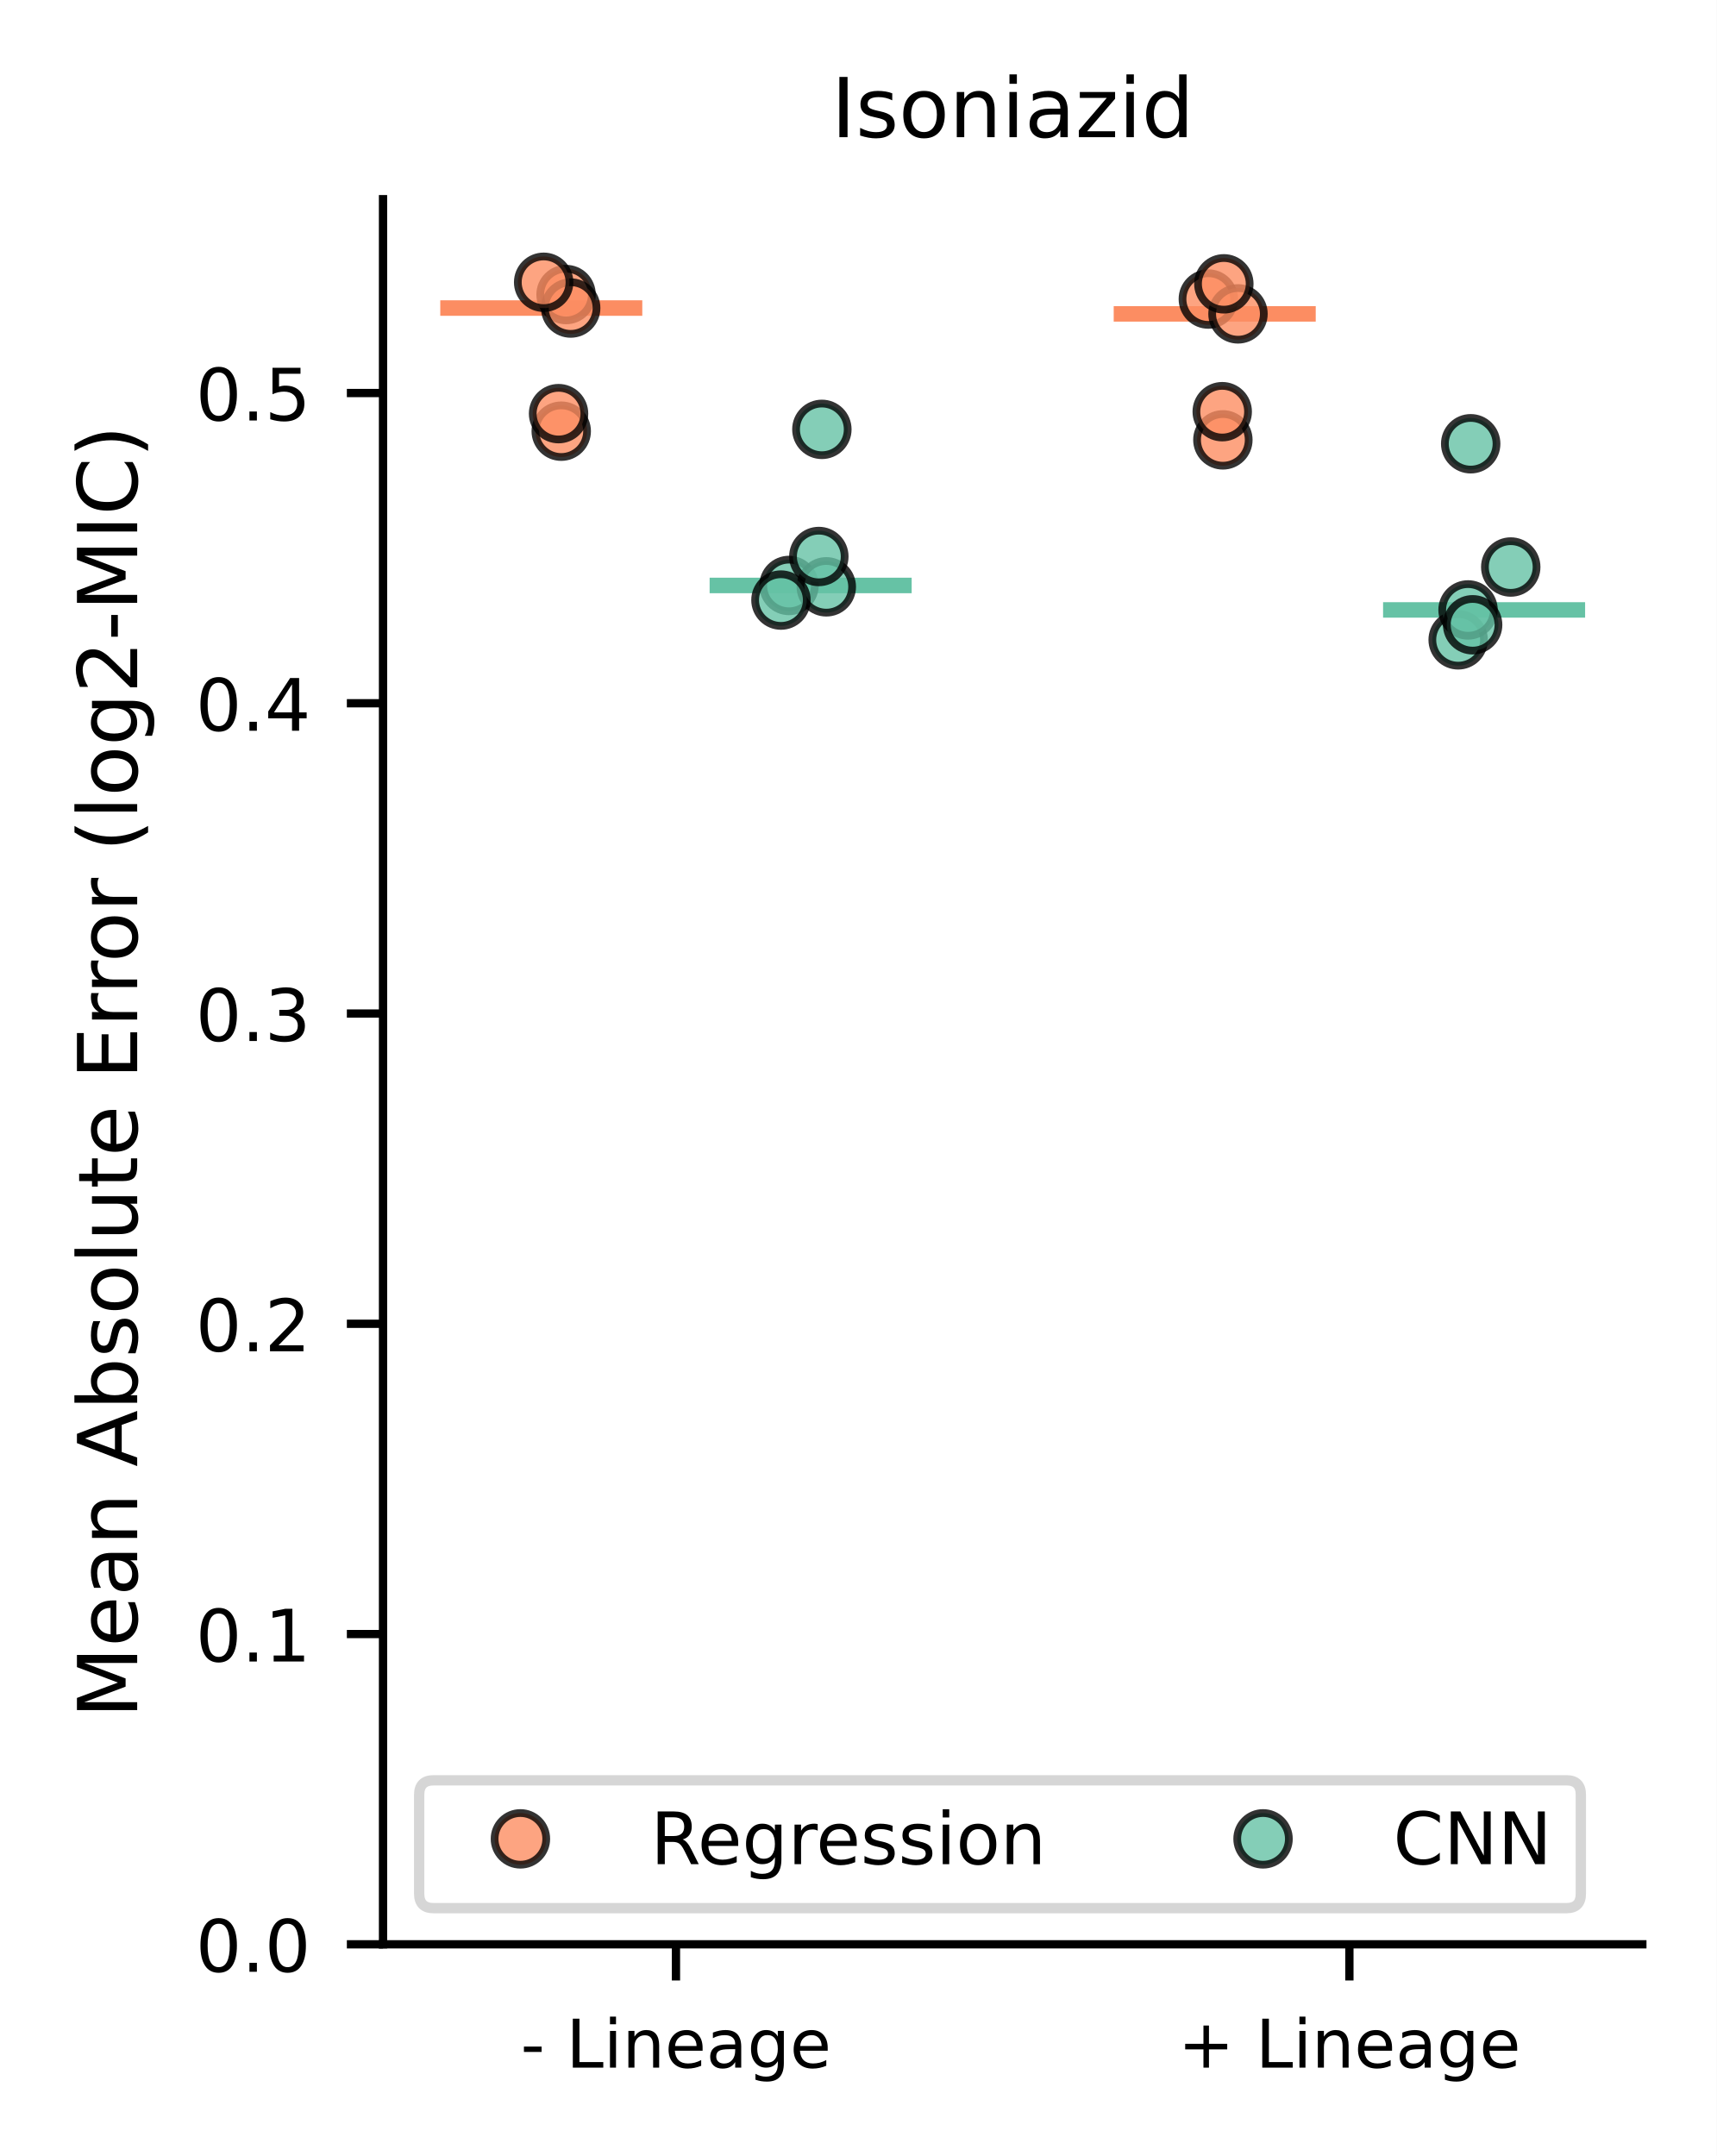
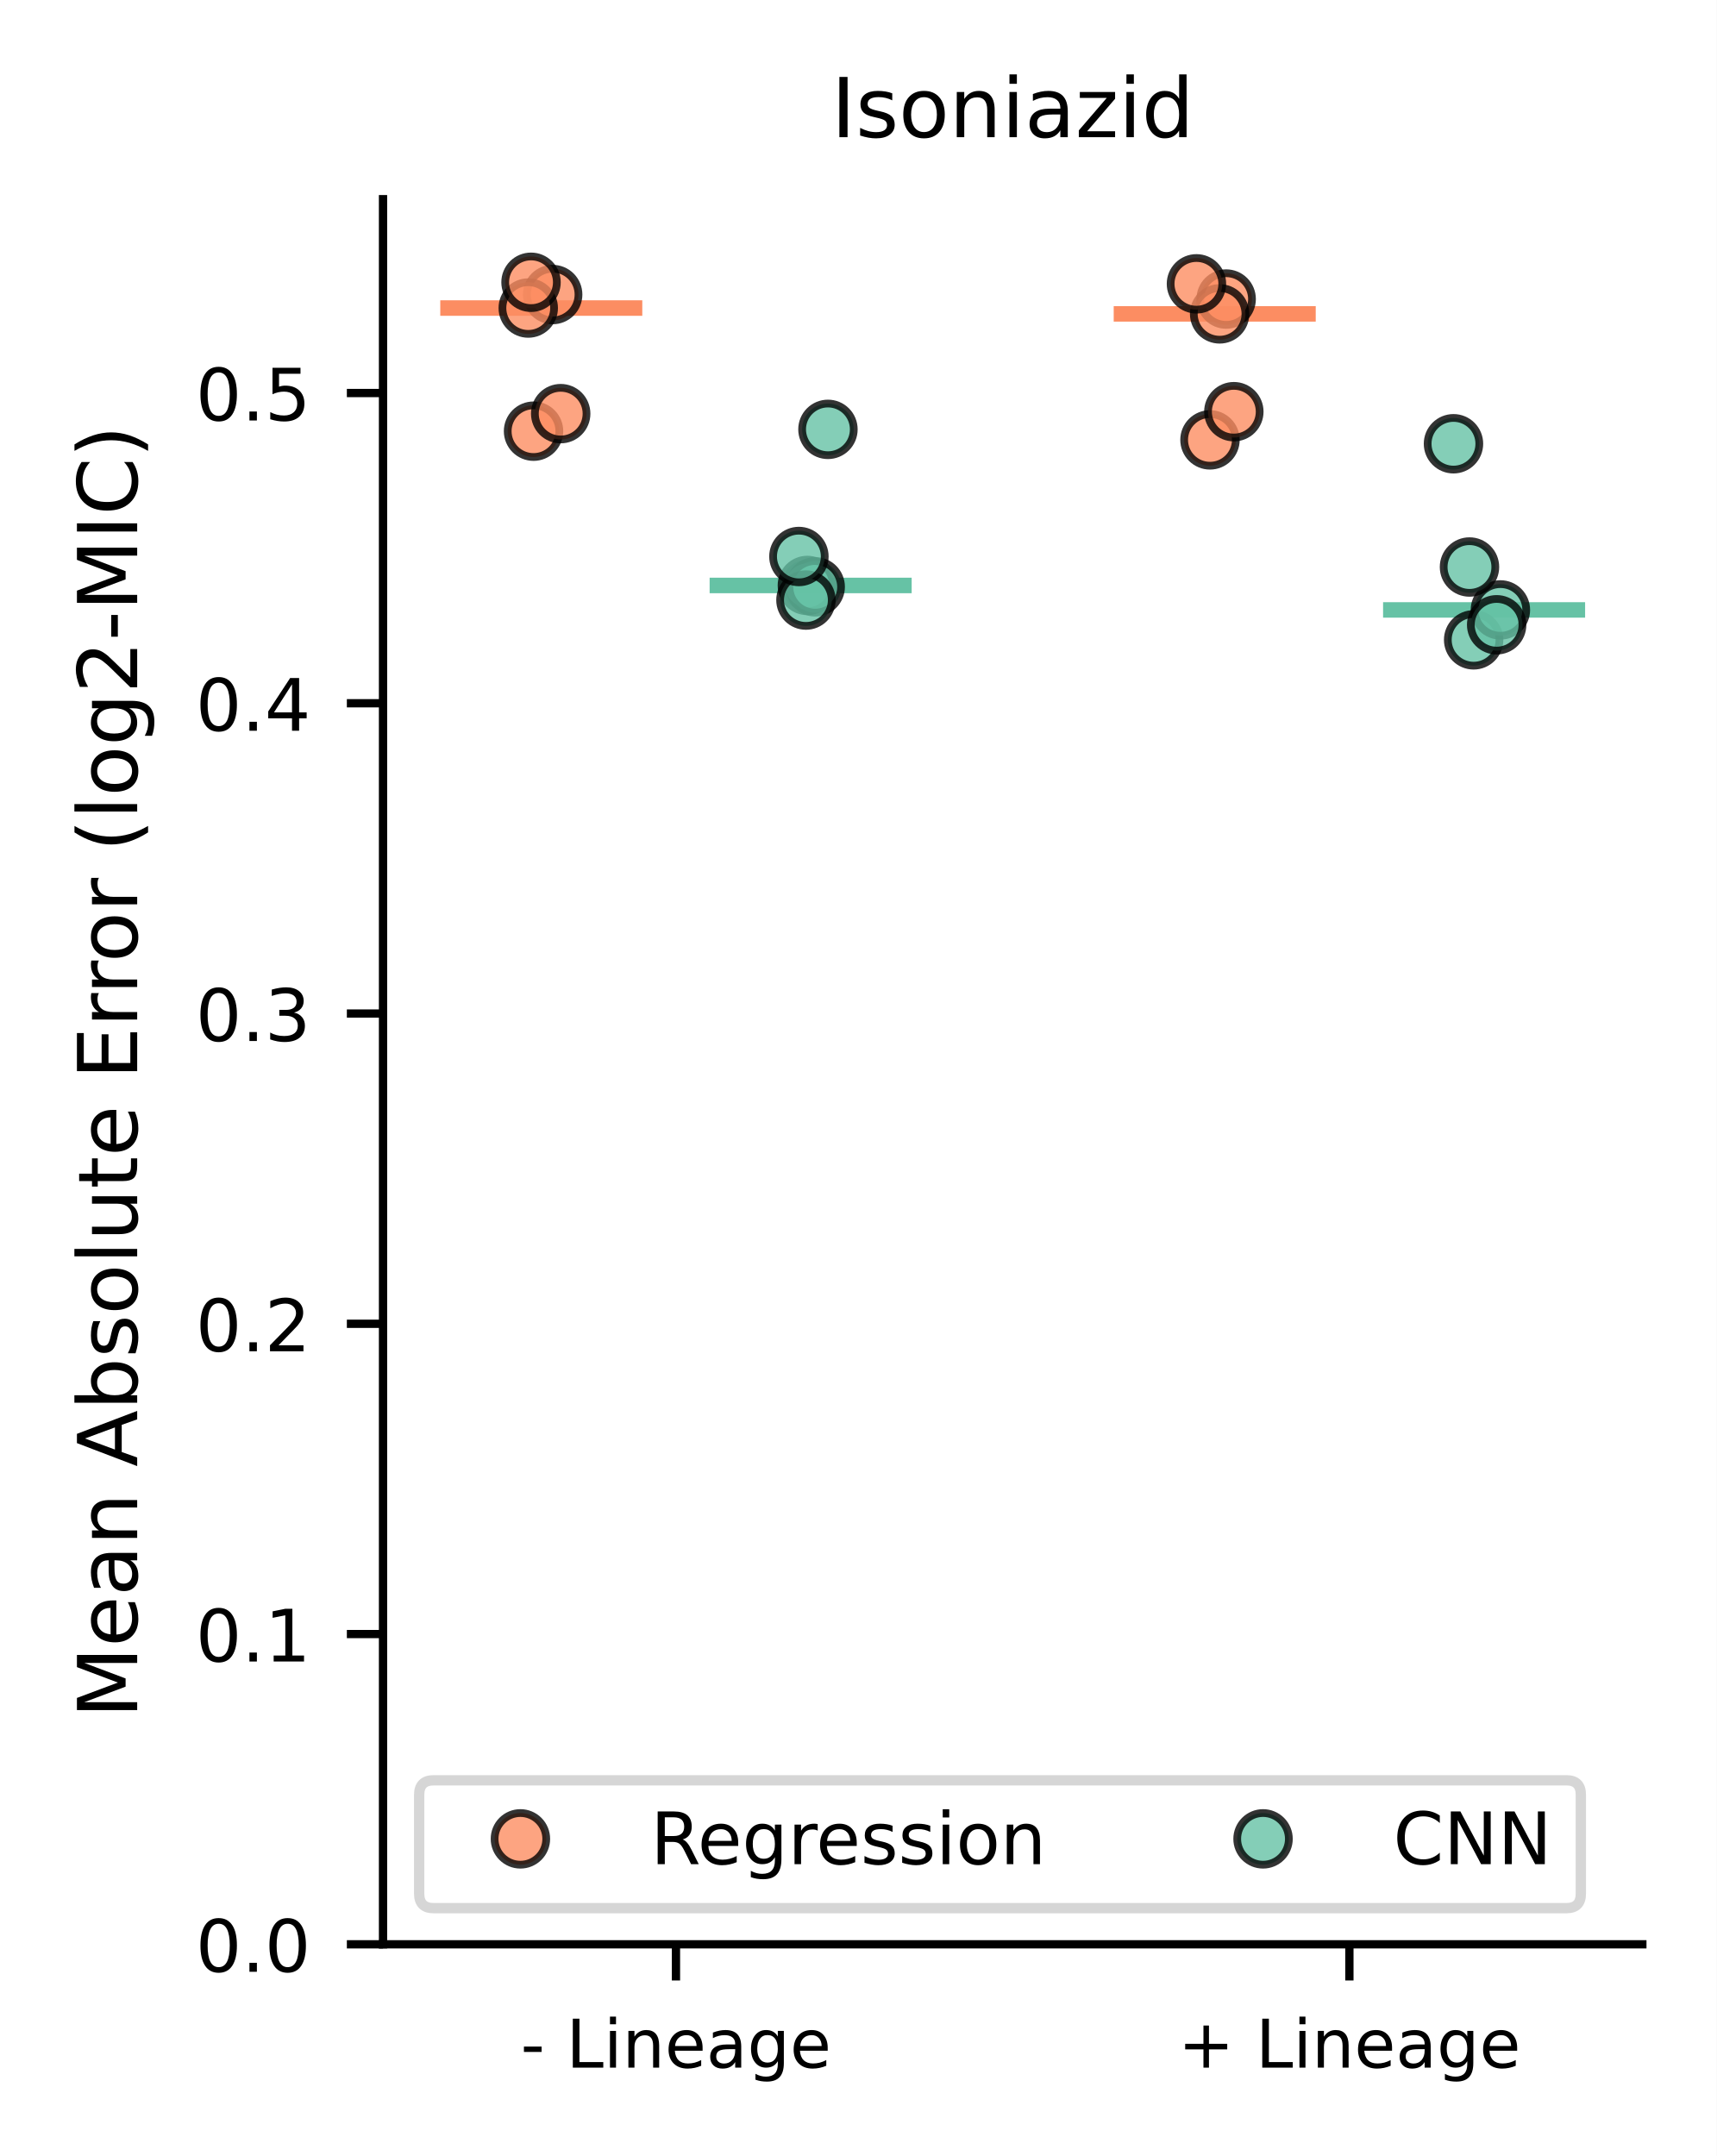
<svg xmlns="http://www.w3.org/2000/svg" xmlns:xlink="http://www.w3.org/1999/xlink" width="166.175pt" height="208.69pt" viewBox="0 0 166.175 208.69" version="1.1">
  <defs>
    <style type="text/css">*{stroke-linejoin: round; stroke-linecap: butt}</style>
  </defs>
  <g id="figure_1">
    <g id="patch_1">
      <path d="M 0 208.69  L 166.175 208.69  L 166.175 0  L 0 0  z " style="fill: #ffffff" />
    </g>
    <g id="axes_1">
      <g id="patch_2">
        <path d="M 37.075 188.199  L 158.975 188.199  L 158.975 19.279  L 37.075 19.279  z " style="fill: #ffffff" />
      </g>
      <g id="LineCollection_1">
-         <path d="M 42.616 29.817  L 62.172 29.817  " clip-path="url(#p976825f73c)" style="fill: none; stroke: #fc8d62; stroke-width: 1.5" />
+         <path d="M 42.616 29.817  L 62.172 29.817  " clip-path="url(#p199b6639a3)" style="fill: none; stroke: #fc8d62; stroke-width: 1.5" />
      </g>
      <g id="LineCollection_2">
-         <path d="M 68.69 56.669  L 88.247 56.669  " clip-path="url(#p976825f73c)" style="fill: none; stroke: #66c2a5; stroke-width: 1.5" />
+         <path d="M 68.69 56.669  L 88.247 56.669  " clip-path="url(#p199b6639a3)" style="fill: none; stroke: #66c2a5; stroke-width: 1.5" />
      </g>
      <g id="LineCollection_3">
-         <path d="M 107.803 30.382  L 127.359 30.382  " clip-path="url(#p976825f73c)" style="fill: none; stroke: #fc8d62; stroke-width: 1.5" />
+         <path d="M 107.803 30.382  L 127.359 30.382  " clip-path="url(#p199b6639a3)" style="fill: none; stroke: #fc8d62; stroke-width: 1.5" />
      </g>
      <g id="LineCollection_4">
-         <path d="M 133.878 59.038  L 153.434 59.038  " clip-path="url(#p976825f73c)" style="fill: none; stroke: #66c2a5; stroke-width: 1.5" />
+         <path d="M 133.878 59.038  L 153.434 59.038  " clip-path="url(#p199b6639a3)" style="fill: none; stroke: #66c2a5; stroke-width: 1.5" />
      </g>
      <g id="PathCollection_1">
        <defs>
-           <path id="C0_0_820bddd075" d="M 0 2.5  C 0.663 2.5 1.299 2.237 1.768 1.768  C 2.237 1.299 2.5 0.663 2.5 -0  C 2.5 -0.663 2.237 -1.299 1.768 -1.768  C 1.299 -2.237 0.663 -2.5 0 -2.5  C -0.663 -2.5 -1.299 -2.237 -1.768 -1.768  C -2.237 -1.299 -2.5 -0.663 -2.5 0  C -2.5 0.663 -2.237 1.299 -1.768 1.768  C -1.299 2.237 -0.663 2.5 0 2.5  z " />
+           <path id="C0_0_d2b2d14756" d="M 0 2.5  C 0.663 2.5 1.299 2.237 1.768 1.768  C 2.237 1.299 2.5 0.663 2.5 -0  C 2.5 -0.663 2.237 -1.299 1.768 -1.768  C 1.299 -2.237 0.663 -2.5 0 -2.5  C -0.663 -2.5 -1.299 -2.237 -1.768 -1.768  C -2.237 -1.299 -2.5 -0.663 -2.5 0  C -2.5 0.663 -2.237 1.299 -1.768 1.768  C -1.299 2.237 -0.663 2.5 0 2.5  z " />
        </defs>
-         <g clip-path="url(#p976825f73c)">
-           <use xlink:href="#C0_0_820bddd075" x="54.326" y="41.736" style="fill: #fc8d62; fill-opacity: 0.8; stroke: #000000; stroke-opacity: 0.8; stroke-width: 0.75" />
-         </g>
-         <g clip-path="url(#p976825f73c)">
-           <use xlink:href="#C0_0_820bddd075" x="54.067" y="40.039" style="fill: #fc8d62; fill-opacity: 0.8; stroke: #000000; stroke-opacity: 0.8; stroke-width: 0.75" />
-         </g>
-         <g clip-path="url(#p976825f73c)">
-           <use xlink:href="#C0_0_820bddd075" x="54.794" y="28.511" style="fill: #fc8d62; fill-opacity: 0.8; stroke: #000000; stroke-opacity: 0.8; stroke-width: 0.75" />
-         </g>
-         <g clip-path="url(#p976825f73c)">
-           <use xlink:href="#C0_0_820bddd075" x="55.241" y="29.817" style="fill: #fc8d62; fill-opacity: 0.8; stroke: #000000; stroke-opacity: 0.8; stroke-width: 0.75" />
-         </g>
-         <g clip-path="url(#p976825f73c)">
-           <use xlink:href="#C0_0_820bddd075" x="52.624" y="27.323" style="fill: #fc8d62; fill-opacity: 0.8; stroke: #000000; stroke-opacity: 0.8; stroke-width: 0.75" />
+         <g clip-path="url(#p199b6639a3)">
+           <use xlink:href="#C0_0_d2b2d14756" x="51.645" y="41.736" style="fill: #fc8d62; fill-opacity: 0.8; stroke: #000000; stroke-opacity: 0.8; stroke-width: 0.75" />
+         </g>
+         <g clip-path="url(#p199b6639a3)">
+           <use xlink:href="#C0_0_d2b2d14756" x="54.274" y="40.039" style="fill: #fc8d62; fill-opacity: 0.8; stroke: #000000; stroke-opacity: 0.8; stroke-width: 0.75" />
+         </g>
+         <g clip-path="url(#p199b6639a3)">
+           <use xlink:href="#C0_0_d2b2d14756" x="53.497" y="28.511" style="fill: #fc8d62; fill-opacity: 0.8; stroke: #000000; stroke-opacity: 0.8; stroke-width: 0.75" />
+         </g>
+         <g clip-path="url(#p199b6639a3)">
+           <use xlink:href="#C0_0_d2b2d14756" x="51.133" y="29.817" style="fill: #fc8d62; fill-opacity: 0.8; stroke: #000000; stroke-opacity: 0.8; stroke-width: 0.75" />
+         </g>
+         <g clip-path="url(#p199b6639a3)">
+           <use xlink:href="#C0_0_d2b2d14756" x="51.402" y="27.323" style="fill: #fc8d62; fill-opacity: 0.8; stroke: #000000; stroke-opacity: 0.8; stroke-width: 0.75" />
        </g>
      </g>
      <g id="PathCollection_2">
        <defs>
-           <path id="C1_0_e39d0926a7" d="M 0 2.5  C 0.663 2.5 1.299 2.237 1.768 1.768  C 2.237 1.299 2.5 0.663 2.5 -0  C 2.5 -0.663 2.237 -1.299 1.768 -1.768  C 1.299 -2.237 0.663 -2.5 0 -2.5  C -0.663 -2.5 -1.299 -2.237 -1.768 -1.768  C -2.237 -1.299 -2.5 -0.663 -2.5 0  C -2.5 0.663 -2.237 1.299 -1.768 1.768  C -1.299 2.237 -0.663 2.5 0 2.5  z " />
+           <path id="C1_0_33e685e43a" d="M 0 2.5  C 0.663 2.5 1.299 2.237 1.768 1.768  C 2.237 1.299 2.5 0.663 2.5 -0  C 2.5 -0.663 2.237 -1.299 1.768 -1.768  C 1.299 -2.237 0.663 -2.5 0 -2.5  C -0.663 -2.5 -1.299 -2.237 -1.768 -1.768  C -2.237 -1.299 -2.5 -0.663 -2.5 0  C -2.5 0.663 -2.237 1.299 -1.768 1.768  C -1.299 2.237 -0.663 2.5 0 2.5  z " />
        </defs>
-         <g clip-path="url(#p976825f73c)">
-           <use xlink:href="#C1_0_e39d0926a7" x="76.374" y="56.669" style="fill: #66c2a5; fill-opacity: 0.8; stroke: #000000; stroke-opacity: 0.8; stroke-width: 0.75" />
-         </g>
-         <g clip-path="url(#p976825f73c)">
-           <use xlink:href="#C1_0_e39d0926a7" x="79.984" y="56.801" style="fill: #66c2a5; fill-opacity: 0.8; stroke: #000000; stroke-opacity: 0.8; stroke-width: 0.75" />
-         </g>
-         <g clip-path="url(#p976825f73c)">
-           <use xlink:href="#C1_0_e39d0926a7" x="75.594" y="58.084" style="fill: #66c2a5; fill-opacity: 0.8; stroke: #000000; stroke-opacity: 0.8; stroke-width: 0.75" />
-         </g>
-         <g clip-path="url(#p976825f73c)">
-           <use xlink:href="#C1_0_e39d0926a7" x="79.555" y="41.561" style="fill: #66c2a5; fill-opacity: 0.8; stroke: #000000; stroke-opacity: 0.8; stroke-width: 0.75" />
-         </g>
-         <g clip-path="url(#p976825f73c)">
-           <use xlink:href="#C1_0_e39d0926a7" x="79.261" y="53.866" style="fill: #66c2a5; fill-opacity: 0.8; stroke: #000000; stroke-opacity: 0.8; stroke-width: 0.75" />
+         <g clip-path="url(#p199b6639a3)">
+           <use xlink:href="#C1_0_33e685e43a" x="78.151" y="56.669" style="fill: #66c2a5; fill-opacity: 0.8; stroke: #000000; stroke-opacity: 0.8; stroke-width: 0.75" />
+         </g>
+         <g clip-path="url(#p199b6639a3)">
+           <use xlink:href="#C1_0_33e685e43a" x="78.91" y="56.801" style="fill: #66c2a5; fill-opacity: 0.8; stroke: #000000; stroke-opacity: 0.8; stroke-width: 0.75" />
+         </g>
+         <g clip-path="url(#p199b6639a3)">
+           <use xlink:href="#C1_0_33e685e43a" x="78.013" y="58.084" style="fill: #66c2a5; fill-opacity: 0.8; stroke: #000000; stroke-opacity: 0.8; stroke-width: 0.75" />
+         </g>
+         <g clip-path="url(#p199b6639a3)">
+           <use xlink:href="#C1_0_33e685e43a" x="80.143" y="41.561" style="fill: #66c2a5; fill-opacity: 0.8; stroke: #000000; stroke-opacity: 0.8; stroke-width: 0.75" />
+         </g>
+         <g clip-path="url(#p199b6639a3)">
+           <use xlink:href="#C1_0_33e685e43a" x="77.332" y="53.866" style="fill: #66c2a5; fill-opacity: 0.8; stroke: #000000; stroke-opacity: 0.8; stroke-width: 0.75" />
        </g>
      </g>
      <g id="PathCollection_3">
        <defs>
-           <path id="C2_0_ea3f9822b1" d="M 0 2.5  C 0.663 2.5 1.299 2.237 1.768 1.768  C 2.237 1.299 2.5 0.663 2.5 -0  C 2.5 -0.663 2.237 -1.299 1.768 -1.768  C 1.299 -2.237 0.663 -2.5 0 -2.5  C -0.663 -2.5 -1.299 -2.237 -1.768 -1.768  C -2.237 -1.299 -2.5 -0.663 -2.5 0  C -2.5 0.663 -2.237 1.299 -1.768 1.768  C -1.299 2.237 -0.663 2.5 0 2.5  z " />
+           <path id="C2_0_aeb29fa79f" d="M 0 2.5  C 0.663 2.5 1.299 2.237 1.768 1.768  C 2.237 1.299 2.5 0.663 2.5 -0  C 2.5 -0.663 2.237 -1.299 1.768 -1.768  C 1.299 -2.237 0.663 -2.5 0 -2.5  C -0.663 -2.5 -1.299 -2.237 -1.768 -1.768  C -2.237 -1.299 -2.5 -0.663 -2.5 0  C -2.5 0.663 -2.237 1.299 -1.768 1.768  C -1.299 2.237 -0.663 2.5 0 2.5  z " />
        </defs>
-         <g clip-path="url(#p976825f73c)">
-           <use xlink:href="#C2_0_ea3f9822b1" x="118.371" y="42.578" style="fill: #fc8d62; fill-opacity: 0.8; stroke: #000000; stroke-opacity: 0.8; stroke-width: 0.75" />
-         </g>
-         <g clip-path="url(#p976825f73c)">
-           <use xlink:href="#C2_0_ea3f9822b1" x="118.308" y="39.849" style="fill: #fc8d62; fill-opacity: 0.8; stroke: #000000; stroke-opacity: 0.8; stroke-width: 0.75" />
-         </g>
-         <g clip-path="url(#p976825f73c)">
-           <use xlink:href="#C2_0_ea3f9822b1" x="116.964" y="28.947" style="fill: #fc8d62; fill-opacity: 0.8; stroke: #000000; stroke-opacity: 0.8; stroke-width: 0.75" />
-         </g>
-         <g clip-path="url(#p976825f73c)">
-           <use xlink:href="#C2_0_ea3f9822b1" x="119.834" y="30.382" style="fill: #fc8d62; fill-opacity: 0.8; stroke: #000000; stroke-opacity: 0.8; stroke-width: 0.75" />
-         </g>
-         <g clip-path="url(#p976825f73c)">
-           <use xlink:href="#C2_0_ea3f9822b1" x="118.464" y="27.474" style="fill: #fc8d62; fill-opacity: 0.8; stroke: #000000; stroke-opacity: 0.8; stroke-width: 0.75" />
+         <g clip-path="url(#p199b6639a3)">
+           <use xlink:href="#C2_0_aeb29fa79f" x="117.123" y="42.578" style="fill: #fc8d62; fill-opacity: 0.8; stroke: #000000; stroke-opacity: 0.8; stroke-width: 0.75" />
+         </g>
+         <g clip-path="url(#p199b6639a3)">
+           <use xlink:href="#C2_0_aeb29fa79f" x="119.432" y="39.849" style="fill: #fc8d62; fill-opacity: 0.8; stroke: #000000; stroke-opacity: 0.8; stroke-width: 0.75" />
+         </g>
+         <g clip-path="url(#p199b6639a3)">
+           <use xlink:href="#C2_0_aeb29fa79f" x="118.689" y="28.947" style="fill: #fc8d62; fill-opacity: 0.8; stroke: #000000; stroke-opacity: 0.8; stroke-width: 0.75" />
+         </g>
+         <g clip-path="url(#p199b6639a3)">
+           <use xlink:href="#C2_0_aeb29fa79f" x="118.057" y="30.382" style="fill: #fc8d62; fill-opacity: 0.8; stroke: #000000; stroke-opacity: 0.8; stroke-width: 0.75" />
+         </g>
+         <g clip-path="url(#p199b6639a3)">
+           <use xlink:href="#C2_0_aeb29fa79f" x="115.813" y="27.474" style="fill: #fc8d62; fill-opacity: 0.8; stroke: #000000; stroke-opacity: 0.8; stroke-width: 0.75" />
        </g>
      </g>
      <g id="PathCollection_4">
        <defs>
-           <path id="C3_0_82ae82ebf5" d="M 0 2.5  C 0.663 2.5 1.299 2.237 1.768 1.768  C 2.237 1.299 2.5 0.663 2.5 -0  C 2.5 -0.663 2.237 -1.299 1.768 -1.768  C 1.299 -2.237 0.663 -2.5 0 -2.5  C -0.663 -2.5 -1.299 -2.237 -1.768 -1.768  C -2.237 -1.299 -2.5 -0.663 -2.5 0  C -2.5 0.663 -2.237 1.299 -1.768 1.768  C -1.299 2.237 -0.663 2.5 0 2.5  z " />
+           <path id="C3_0_9c66d571bb" d="M 0 2.5  C 0.663 2.5 1.299 2.237 1.768 1.768  C 2.237 1.299 2.5 0.663 2.5 -0  C 2.5 -0.663 2.237 -1.299 1.768 -1.768  C 1.299 -2.237 0.663 -2.5 0 -2.5  C -0.663 -2.5 -1.299 -2.237 -1.768 -1.768  C -2.237 -1.299 -2.5 -0.663 -2.5 0  C -2.5 0.663 -2.237 1.299 -1.768 1.768  C -1.299 2.237 -0.663 2.5 0 2.5  z " />
        </defs>
-         <g clip-path="url(#p976825f73c)">
-           <use xlink:href="#C3_0_82ae82ebf5" x="141.146" y="61.934" style="fill: #66c2a5; fill-opacity: 0.8; stroke: #000000; stroke-opacity: 0.8; stroke-width: 0.75" />
-         </g>
-         <g clip-path="url(#p976825f73c)">
-           <use xlink:href="#C3_0_82ae82ebf5" x="142.103" y="59.038" style="fill: #66c2a5; fill-opacity: 0.8; stroke: #000000; stroke-opacity: 0.8; stroke-width: 0.75" />
-         </g>
-         <g clip-path="url(#p976825f73c)">
-           <use xlink:href="#C3_0_82ae82ebf5" x="142.548" y="60.476" style="fill: #66c2a5; fill-opacity: 0.8; stroke: #000000; stroke-opacity: 0.8; stroke-width: 0.75" />
-         </g>
-         <g clip-path="url(#p976825f73c)">
-           <use xlink:href="#C3_0_82ae82ebf5" x="142.359" y="42.954" style="fill: #66c2a5; fill-opacity: 0.8; stroke: #000000; stroke-opacity: 0.8; stroke-width: 0.75" />
-         </g>
-         <g clip-path="url(#p976825f73c)">
-           <use xlink:href="#C3_0_82ae82ebf5" x="146.236" y="54.884" style="fill: #66c2a5; fill-opacity: 0.8; stroke: #000000; stroke-opacity: 0.8; stroke-width: 0.75" />
+         <g clip-path="url(#p199b6639a3)">
+           <use xlink:href="#C3_0_9c66d571bb" x="142.644" y="61.934" style="fill: #66c2a5; fill-opacity: 0.8; stroke: #000000; stroke-opacity: 0.8; stroke-width: 0.75" />
+         </g>
+         <g clip-path="url(#p199b6639a3)">
+           <use xlink:href="#C3_0_9c66d571bb" x="145.234" y="59.038" style="fill: #66c2a5; fill-opacity: 0.8; stroke: #000000; stroke-opacity: 0.8; stroke-width: 0.75" />
+         </g>
+         <g clip-path="url(#p199b6639a3)">
+           <use xlink:href="#C3_0_9c66d571bb" x="144.872" y="60.476" style="fill: #66c2a5; fill-opacity: 0.8; stroke: #000000; stroke-opacity: 0.8; stroke-width: 0.75" />
+         </g>
+         <g clip-path="url(#p199b6639a3)">
+           <use xlink:href="#C3_0_9c66d571bb" x="140.693" y="42.954" style="fill: #66c2a5; fill-opacity: 0.8; stroke: #000000; stroke-opacity: 0.8; stroke-width: 0.75" />
+         </g>
+         <g clip-path="url(#p199b6639a3)">
+           <use xlink:href="#C3_0_9c66d571bb" x="142.242" y="54.884" style="fill: #66c2a5; fill-opacity: 0.8; stroke: #000000; stroke-opacity: 0.8; stroke-width: 0.75" />
        </g>
      </g>
      <g id="line2d_1" />
      <g id="line2d_2" />
      <g id="matplotlib.axis_1">
        <g id="xtick_1">
          <g id="line2d_3">
            <defs>
-               <path id="m718210f9b0" d="M 0 0  L 0 3.5  " style="stroke: #000000; stroke-width: 0.8" />
+               <path id="m978ce4ab94" d="M 0 0  L 0 3.5  " style="stroke: #000000; stroke-width: 0.8" />
            </defs>
            <g>
-               <use xlink:href="#m718210f9b0" x="65.431" y="188.199" style="stroke: #000000; stroke-width: 0.8" />
+               <use xlink:href="#m978ce4ab94" x="65.431" y="188.199" style="stroke: #000000; stroke-width: 0.8" />
            </g>
          </g>
          <g id="text_1">
            <g transform="translate(50.39782 200.1377) scale(0.065 -0.065)">
              <defs>
                <path id="DejaVuSans-2d" d="M 313 2009  L 1997 2009  L 1997 1497  L 313 1497  L 313 2009  z " transform="scale(0.015625)" />
                <path id="DejaVuSans-20" transform="scale(0.015625)" />
                <path id="DejaVuSans-4c" d="M 628 4666  L 1259 4666  L 1259 531  L 3531 531  L 3531 0  L 628 0  L 628 4666  z " transform="scale(0.015625)" />
                <path id="DejaVuSans-69" d="M 603 3500  L 1178 3500  L 1178 0  L 603 0  L 603 3500  z M 603 4863  L 1178 4863  L 1178 4134  L 603 4134  L 603 4863  z " transform="scale(0.015625)" />
                <path id="DejaVuSans-6e" d="M 3513 2113  L 3513 0  L 2938 0  L 2938 2094  Q 2938 2591 2744 2837  Q 2550 3084 2163 3084  Q 1697 3084 1428 2787  Q 1159 2491 1159 1978  L 1159 0  L 581 0  L 581 3500  L 1159 3500  L 1159 2956  Q 1366 3272 1645 3428  Q 1925 3584 2291 3584  Q 2894 3584 3203 3211  Q 3513 2838 3513 2113  z " transform="scale(0.015625)" />
                <path id="DejaVuSans-65" d="M 3597 1894  L 3597 1613  L 953 1613  Q 991 1019 1311 708  Q 1631 397 2203 397  Q 2534 397 2845 478  Q 3156 559 3463 722  L 3463 178  Q 3153 47 2828 -22  Q 2503 -91 2169 -91  Q 1331 -91 842 396  Q 353 884 353 1716  Q 353 2575 817 3079  Q 1281 3584 2069 3584  Q 2775 3584 3186 3129  Q 3597 2675 3597 1894  z M 3022 2063  Q 3016 2534 2758 2815  Q 2500 3097 2075 3097  Q 1594 3097 1305 2825  Q 1016 2553 972 2059  L 3022 2063  z " transform="scale(0.015625)" />
                <path id="DejaVuSans-61" d="M 2194 1759  Q 1497 1759 1228 1600  Q 959 1441 959 1056  Q 959 750 1161 570  Q 1363 391 1709 391  Q 2188 391 2477 730  Q 2766 1069 2766 1631  L 2766 1759  L 2194 1759  z M 3341 1997  L 3341 0  L 2766 0  L 2766 531  Q 2569 213 2275 61  Q 1981 -91 1556 -91  Q 1019 -91 701 211  Q 384 513 384 1019  Q 384 1609 779 1909  Q 1175 2209 1959 2209  L 2766 2209  L 2766 2266  Q 2766 2663 2505 2880  Q 2244 3097 1772 3097  Q 1472 3097 1187 3025  Q 903 2953 641 2809  L 641 3341  Q 956 3463 1253 3523  Q 1550 3584 1831 3584  Q 2591 3584 2966 3190  Q 3341 2797 3341 1997  z " transform="scale(0.015625)" />
                <path id="DejaVuSans-67" d="M 2906 1791  Q 2906 2416 2648 2759  Q 2391 3103 1925 3103  Q 1463 3103 1205 2759  Q 947 2416 947 1791  Q 947 1169 1205 825  Q 1463 481 1925 481  Q 2391 481 2648 825  Q 2906 1169 2906 1791  z M 3481 434  Q 3481 -459 3084 -895  Q 2688 -1331 1869 -1331  Q 1566 -1331 1297 -1286  Q 1028 -1241 775 -1147  L 775 -588  Q 1028 -725 1275 -790  Q 1522 -856 1778 -856  Q 2344 -856 2625 -561  Q 2906 -266 2906 331  L 2906 616  Q 2728 306 2450 153  Q 2172 0 1784 0  Q 1141 0 747 490  Q 353 981 353 1791  Q 353 2603 747 3093  Q 1141 3584 1784 3584  Q 2172 3584 2450 3431  Q 2728 3278 2906 2969  L 2906 3500  L 3481 3500  L 3481 434  z " transform="scale(0.015625)" />
              </defs>
              <use xlink:href="#DejaVuSans-2d" />
              <use xlink:href="#DejaVuSans-20" x="36.084" />
              <use xlink:href="#DejaVuSans-4c" x="67.871" />
              <use xlink:href="#DejaVuSans-69" x="123.584" />
              <use xlink:href="#DejaVuSans-6e" x="151.367" />
              <use xlink:href="#DejaVuSans-65" x="214.746" />
              <use xlink:href="#DejaVuSans-61" x="276.27" />
              <use xlink:href="#DejaVuSans-67" x="337.549" />
              <use xlink:href="#DejaVuSans-65" x="401.025" />
            </g>
          </g>
        </g>
        <g id="xtick_2">
          <g id="line2d_4">
            <g>
-               <use xlink:href="#m718210f9b0" x="130.618" y="188.199" style="stroke: #000000; stroke-width: 0.8" />
+               <use xlink:href="#m978ce4ab94" x="130.618" y="188.199" style="stroke: #000000; stroke-width: 0.8" />
            </g>
          </g>
          <g id="text_2">
            <g transform="translate(114.0341 200.1377) scale(0.065 -0.065)">
              <defs>
                <path id="DejaVuSans-2b" d="M 2944 4013  L 2944 2272  L 4684 2272  L 4684 1741  L 2944 1741  L 2944 0  L 2419 0  L 2419 1741  L 678 1741  L 678 2272  L 2419 2272  L 2419 4013  L 2944 4013  z " transform="scale(0.015625)" />
              </defs>
              <use xlink:href="#DejaVuSans-2b" />
              <use xlink:href="#DejaVuSans-20" x="83.789" />
              <use xlink:href="#DejaVuSans-4c" x="115.576" />
              <use xlink:href="#DejaVuSans-69" x="171.289" />
              <use xlink:href="#DejaVuSans-6e" x="199.072" />
              <use xlink:href="#DejaVuSans-65" x="262.451" />
              <use xlink:href="#DejaVuSans-61" x="323.975" />
              <use xlink:href="#DejaVuSans-67" x="385.254" />
              <use xlink:href="#DejaVuSans-65" x="448.73" />
            </g>
          </g>
        </g>
      </g>
      <g id="matplotlib.axis_2">
        <g id="ytick_1">
          <g id="line2d_5">
            <defs>
-               <path id="m07b0e7129c" d="M 0 0  L -3.5 0  " style="stroke: #000000; stroke-width: 0.8" />
+               <path id="ma57165ae6a" d="M 0 0  L -3.5 0  " style="stroke: #000000; stroke-width: 0.8" />
            </defs>
            <g>
-               <use xlink:href="#m07b0e7129c" x="37.075" y="188.199" style="stroke: #000000; stroke-width: 0.8" />
+               <use xlink:href="#ma57165ae6a" x="37.075" y="188.199" style="stroke: #000000; stroke-width: 0.8" />
            </g>
          </g>
          <g id="text_3">
            <g transform="translate(18.9425 190.8582) scale(0.07 -0.07)">
              <defs>
                <path id="DejaVuSans-30" d="M 2034 4250  Q 1547 4250 1301 3770  Q 1056 3291 1056 2328  Q 1056 1369 1301 889  Q 1547 409 2034 409  Q 2525 409 2770 889  Q 3016 1369 3016 2328  Q 3016 3291 2770 3770  Q 2525 4250 2034 4250  z M 2034 4750  Q 2819 4750 3233 4129  Q 3647 3509 3647 2328  Q 3647 1150 3233 529  Q 2819 -91 2034 -91  Q 1250 -91 836 529  Q 422 1150 422 2328  Q 422 3509 836 4129  Q 1250 4750 2034 4750  z " transform="scale(0.015625)" />
                <path id="DejaVuSans-2e" d="M 684 794  L 1344 794  L 1344 0  L 684 0  L 684 794  z " transform="scale(0.015625)" />
              </defs>
              <use xlink:href="#DejaVuSans-30" />
              <use xlink:href="#DejaVuSans-2e" x="63.623" />
              <use xlink:href="#DejaVuSans-30" x="95.41" />
            </g>
          </g>
        </g>
        <g id="ytick_2">
          <g id="line2d_6">
            <g>
-               <use xlink:href="#m07b0e7129c" x="37.075" y="158.167" style="stroke: #000000; stroke-width: 0.8" />
+               <use xlink:href="#ma57165ae6a" x="37.075" y="158.167" style="stroke: #000000; stroke-width: 0.8" />
            </g>
          </g>
          <g id="text_4">
            <g transform="translate(18.9425 160.8267) scale(0.07 -0.07)">
              <defs>
                <path id="DejaVuSans-31" d="M 794 531  L 1825 531  L 1825 4091  L 703 3866  L 703 4441  L 1819 4666  L 2450 4666  L 2450 531  L 3481 531  L 3481 0  L 794 0  L 794 531  z " transform="scale(0.015625)" />
              </defs>
              <use xlink:href="#DejaVuSans-30" />
              <use xlink:href="#DejaVuSans-2e" x="63.623" />
              <use xlink:href="#DejaVuSans-31" x="95.41" />
            </g>
          </g>
        </g>
        <g id="ytick_3">
          <g id="line2d_7">
            <g>
-               <use xlink:href="#m07b0e7129c" x="37.075" y="128.136" style="stroke: #000000; stroke-width: 0.8" />
+               <use xlink:href="#ma57165ae6a" x="37.075" y="128.136" style="stroke: #000000; stroke-width: 0.8" />
            </g>
          </g>
          <g id="text_5">
            <g transform="translate(18.9425 130.7952) scale(0.07 -0.07)">
              <defs>
                <path id="DejaVuSans-32" d="M 1228 531  L 3431 531  L 3431 0  L 469 0  L 469 531  Q 828 903 1448 1529  Q 2069 2156 2228 2338  Q 2531 2678 2651 2914  Q 2772 3150 2772 3378  Q 2772 3750 2511 3984  Q 2250 4219 1831 4219  Q 1534 4219 1204 4116  Q 875 4013 500 3803  L 500 4441  Q 881 4594 1212 4672  Q 1544 4750 1819 4750  Q 2544 4750 2975 4387  Q 3406 4025 3406 3419  Q 3406 3131 3298 2873  Q 3191 2616 2906 2266  Q 2828 2175 2409 1742  Q 1991 1309 1228 531  z " transform="scale(0.015625)" />
              </defs>
              <use xlink:href="#DejaVuSans-30" />
              <use xlink:href="#DejaVuSans-2e" x="63.623" />
              <use xlink:href="#DejaVuSans-32" x="95.41" />
            </g>
          </g>
        </g>
        <g id="ytick_4">
          <g id="line2d_8">
            <g>
-               <use xlink:href="#m07b0e7129c" x="37.075" y="98.104" style="stroke: #000000; stroke-width: 0.8" />
+               <use xlink:href="#ma57165ae6a" x="37.075" y="98.104" style="stroke: #000000; stroke-width: 0.8" />
            </g>
          </g>
          <g id="text_6">
            <g transform="translate(18.9425 100.7638) scale(0.07 -0.07)">
              <defs>
                <path id="DejaVuSans-33" d="M 2597 2516  Q 3050 2419 3304 2112  Q 3559 1806 3559 1356  Q 3559 666 3084 287  Q 2609 -91 1734 -91  Q 1441 -91 1130 -33  Q 819 25 488 141  L 488 750  Q 750 597 1062 519  Q 1375 441 1716 441  Q 2309 441 2620 675  Q 2931 909 2931 1356  Q 2931 1769 2642 2001  Q 2353 2234 1838 2234  L 1294 2234  L 1294 2753  L 1863 2753  Q 2328 2753 2575 2939  Q 2822 3125 2822 3475  Q 2822 3834 2567 4026  Q 2313 4219 1838 4219  Q 1578 4219 1281 4162  Q 984 4106 628 3988  L 628 4550  Q 988 4650 1302 4700  Q 1616 4750 1894 4750  Q 2613 4750 3031 4423  Q 3450 4097 3450 3541  Q 3450 3153 3228 2886  Q 3006 2619 2597 2516  z " transform="scale(0.015625)" />
              </defs>
              <use xlink:href="#DejaVuSans-30" />
              <use xlink:href="#DejaVuSans-2e" x="63.623" />
              <use xlink:href="#DejaVuSans-33" x="95.41" />
            </g>
          </g>
        </g>
        <g id="ytick_5">
          <g id="line2d_9">
            <g>
-               <use xlink:href="#m07b0e7129c" x="37.075" y="68.073" style="stroke: #000000; stroke-width: 0.8" />
+               <use xlink:href="#ma57165ae6a" x="37.075" y="68.073" style="stroke: #000000; stroke-width: 0.8" />
            </g>
          </g>
          <g id="text_7">
            <g transform="translate(18.9425 70.73228) scale(0.07 -0.07)">
              <defs>
                <path id="DejaVuSans-34" d="M 2419 4116  L 825 1625  L 2419 1625  L 2419 4116  z M 2253 4666  L 3047 4666  L 3047 1625  L 3713 1625  L 3713 1100  L 3047 1100  L 3047 0  L 2419 0  L 2419 1100  L 313 1100  L 313 1709  L 2253 4666  z " transform="scale(0.015625)" />
              </defs>
              <use xlink:href="#DejaVuSans-30" />
              <use xlink:href="#DejaVuSans-2e" x="63.623" />
              <use xlink:href="#DejaVuSans-34" x="95.41" />
            </g>
          </g>
        </g>
        <g id="ytick_6">
          <g id="line2d_10">
            <g>
-               <use xlink:href="#m07b0e7129c" x="37.075" y="38.041" style="stroke: #000000; stroke-width: 0.8" />
+               <use xlink:href="#ma57165ae6a" x="37.075" y="38.041" style="stroke: #000000; stroke-width: 0.8" />
            </g>
          </g>
          <g id="text_8">
            <g transform="translate(18.9425 40.70081) scale(0.07 -0.07)">
              <defs>
                <path id="DejaVuSans-35" d="M 691 4666  L 3169 4666  L 3169 4134  L 1269 4134  L 1269 2991  Q 1406 3038 1543 3061  Q 1681 3084 1819 3084  Q 2600 3084 3056 2656  Q 3513 2228 3513 1497  Q 3513 744 3044 326  Q 2575 -91 1722 -91  Q 1428 -91 1123 -41  Q 819 9 494 109  L 494 744  Q 775 591 1075 516  Q 1375 441 1709 441  Q 2250 441 2565 725  Q 2881 1009 2881 1497  Q 2881 1984 2565 2268  Q 2250 2553 1709 2553  Q 1456 2553 1204 2497  Q 953 2441 691 2322  L 691 4666  z " transform="scale(0.015625)" />
              </defs>
              <use xlink:href="#DejaVuSans-30" />
              <use xlink:href="#DejaVuSans-2e" x="63.623" />
              <use xlink:href="#DejaVuSans-35" x="95.41" />
            </g>
          </g>
        </g>
        <g id="text_9">
          <g transform="translate(13.27875 166.3137) rotate(-90) scale(0.08 -0.08)">
            <defs>
              <path id="DejaVuSans-4d" d="M 628 4666  L 1569 4666  L 2759 1491  L 3956 4666  L 4897 4666  L 4897 0  L 4281 0  L 4281 4097  L 3078 897  L 2444 897  L 1241 4097  L 1241 0  L 628 0  L 628 4666  z " transform="scale(0.015625)" />
              <path id="DejaVuSans-41" d="M 2188 4044  L 1331 1722  L 3047 1722  L 2188 4044  z M 1831 4666  L 2547 4666  L 4325 0  L 3669 0  L 3244 1197  L 1141 1197  L 716 0  L 50 0  L 1831 4666  z " transform="scale(0.015625)" />
              <path id="DejaVuSans-62" d="M 3116 1747  Q 3116 2381 2855 2742  Q 2594 3103 2138 3103  Q 1681 3103 1420 2742  Q 1159 2381 1159 1747  Q 1159 1113 1420 752  Q 1681 391 2138 391  Q 2594 391 2855 752  Q 3116 1113 3116 1747  z M 1159 2969  Q 1341 3281 1617 3432  Q 1894 3584 2278 3584  Q 2916 3584 3314 3078  Q 3713 2572 3713 1747  Q 3713 922 3314 415  Q 2916 -91 2278 -91  Q 1894 -91 1617 61  Q 1341 213 1159 525  L 1159 0  L 581 0  L 581 4863  L 1159 4863  L 1159 2969  z " transform="scale(0.015625)" />
              <path id="DejaVuSans-73" d="M 2834 3397  L 2834 2853  Q 2591 2978 2328 3040  Q 2066 3103 1784 3103  Q 1356 3103 1142 2972  Q 928 2841 928 2578  Q 928 2378 1081 2264  Q 1234 2150 1697 2047  L 1894 2003  Q 2506 1872 2764 1633  Q 3022 1394 3022 966  Q 3022 478 2636 193  Q 2250 -91 1575 -91  Q 1294 -91 989 -36  Q 684 19 347 128  L 347 722  Q 666 556 975 473  Q 1284 391 1588 391  Q 1994 391 2212 530  Q 2431 669 2431 922  Q 2431 1156 2273 1281  Q 2116 1406 1581 1522  L 1381 1569  Q 847 1681 609 1914  Q 372 2147 372 2553  Q 372 3047 722 3315  Q 1072 3584 1716 3584  Q 2034 3584 2315 3537  Q 2597 3491 2834 3397  z " transform="scale(0.015625)" />
              <path id="DejaVuSans-6f" d="M 1959 3097  Q 1497 3097 1228 2736  Q 959 2375 959 1747  Q 959 1119 1226 758  Q 1494 397 1959 397  Q 2419 397 2687 759  Q 2956 1122 2956 1747  Q 2956 2369 2687 2733  Q 2419 3097 1959 3097  z M 1959 3584  Q 2709 3584 3137 3096  Q 3566 2609 3566 1747  Q 3566 888 3137 398  Q 2709 -91 1959 -91  Q 1206 -91 779 398  Q 353 888 353 1747  Q 353 2609 779 3096  Q 1206 3584 1959 3584  z " transform="scale(0.015625)" />
              <path id="DejaVuSans-6c" d="M 603 4863  L 1178 4863  L 1178 0  L 603 0  L 603 4863  z " transform="scale(0.015625)" />
              <path id="DejaVuSans-75" d="M 544 1381  L 544 3500  L 1119 3500  L 1119 1403  Q 1119 906 1312 657  Q 1506 409 1894 409  Q 2359 409 2629 706  Q 2900 1003 2900 1516  L 2900 3500  L 3475 3500  L 3475 0  L 2900 0  L 2900 538  Q 2691 219 2414 64  Q 2138 -91 1772 -91  Q 1169 -91 856 284  Q 544 659 544 1381  z M 1991 3584  L 1991 3584  z " transform="scale(0.015625)" />
              <path id="DejaVuSans-74" d="M 1172 4494  L 1172 3500  L 2356 3500  L 2356 3053  L 1172 3053  L 1172 1153  Q 1172 725 1289 603  Q 1406 481 1766 481  L 2356 481  L 2356 0  L 1766 0  Q 1100 0 847 248  Q 594 497 594 1153  L 594 3053  L 172 3053  L 172 3500  L 594 3500  L 594 4494  L 1172 4494  z " transform="scale(0.015625)" />
              <path id="DejaVuSans-45" d="M 628 4666  L 3578 4666  L 3578 4134  L 1259 4134  L 1259 2753  L 3481 2753  L 3481 2222  L 1259 2222  L 1259 531  L 3634 531  L 3634 0  L 628 0  L 628 4666  z " transform="scale(0.015625)" />
              <path id="DejaVuSans-72" d="M 2631 2963  Q 2534 3019 2420 3045  Q 2306 3072 2169 3072  Q 1681 3072 1420 2755  Q 1159 2438 1159 1844  L 1159 0  L 581 0  L 581 3500  L 1159 3500  L 1159 2956  Q 1341 3275 1631 3429  Q 1922 3584 2338 3584  Q 2397 3584 2469 3576  Q 2541 3569 2628 3553  L 2631 2963  z " transform="scale(0.015625)" />
              <path id="DejaVuSans-28" d="M 1984 4856  Q 1566 4138 1362 3434  Q 1159 2731 1159 2009  Q 1159 1288 1364 580  Q 1569 -128 1984 -844  L 1484 -844  Q 1016 -109 783 600  Q 550 1309 550 2009  Q 550 2706 781 3412  Q 1013 4119 1484 4856  L 1984 4856  z " transform="scale(0.015625)" />
              <path id="DejaVuSans-49" d="M 628 4666  L 1259 4666  L 1259 0  L 628 0  L 628 4666  z " transform="scale(0.015625)" />
              <path id="DejaVuSans-43" d="M 4122 4306  L 4122 3641  Q 3803 3938 3442 4084  Q 3081 4231 2675 4231  Q 1875 4231 1450 3742  Q 1025 3253 1025 2328  Q 1025 1406 1450 917  Q 1875 428 2675 428  Q 3081 428 3442 575  Q 3803 722 4122 1019  L 4122 359  Q 3791 134 3420 21  Q 3050 -91 2638 -91  Q 1578 -91 968 557  Q 359 1206 359 2328  Q 359 3453 968 4101  Q 1578 4750 2638 4750  Q 3056 4750 3426 4639  Q 3797 4528 4122 4306  z " transform="scale(0.015625)" />
              <path id="DejaVuSans-29" d="M 513 4856  L 1013 4856  Q 1481 4119 1714 3412  Q 1947 2706 1947 2009  Q 1947 1309 1714 600  Q 1481 -109 1013 -844  L 513 -844  Q 928 -128 1133 580  Q 1338 1288 1338 2009  Q 1338 2731 1133 3434  Q 928 4138 513 4856  z " transform="scale(0.015625)" />
            </defs>
            <use xlink:href="#DejaVuSans-4d" />
            <use xlink:href="#DejaVuSans-65" x="86.279" />
            <use xlink:href="#DejaVuSans-61" x="147.803" />
            <use xlink:href="#DejaVuSans-6e" x="209.082" />
            <use xlink:href="#DejaVuSans-20" x="272.461" />
            <use xlink:href="#DejaVuSans-41" x="304.248" />
            <use xlink:href="#DejaVuSans-62" x="372.656" />
            <use xlink:href="#DejaVuSans-73" x="436.133" />
            <use xlink:href="#DejaVuSans-6f" x="488.232" />
            <use xlink:href="#DejaVuSans-6c" x="549.414" />
            <use xlink:href="#DejaVuSans-75" x="577.197" />
            <use xlink:href="#DejaVuSans-74" x="640.576" />
            <use xlink:href="#DejaVuSans-65" x="679.785" />
            <use xlink:href="#DejaVuSans-20" x="741.309" />
            <use xlink:href="#DejaVuSans-45" x="773.096" />
            <use xlink:href="#DejaVuSans-72" x="836.279" />
            <use xlink:href="#DejaVuSans-72" x="875.643" />
            <use xlink:href="#DejaVuSans-6f" x="914.506" />
            <use xlink:href="#DejaVuSans-72" x="975.688" />
            <use xlink:href="#DejaVuSans-20" x="1016.801" />
            <use xlink:href="#DejaVuSans-28" x="1048.588" />
            <use xlink:href="#DejaVuSans-6c" x="1087.602" />
            <use xlink:href="#DejaVuSans-6f" x="1115.385" />
            <use xlink:href="#DejaVuSans-67" x="1176.566" />
            <use xlink:href="#DejaVuSans-32" x="1240.043" />
            <use xlink:href="#DejaVuSans-2d" x="1303.666" />
            <use xlink:href="#DejaVuSans-4d" x="1339.75" />
            <use xlink:href="#DejaVuSans-49" x="1426.029" />
            <use xlink:href="#DejaVuSans-43" x="1455.521" />
            <use xlink:href="#DejaVuSans-29" x="1525.346" />
          </g>
        </g>
      </g>
      <g id="patch_3">
        <path d="M 37.075 188.199  L 37.075 19.279  " style="fill: none; stroke: #000000; stroke-width: 0.8; stroke-linejoin: miter; stroke-linecap: square" />
      </g>
      <g id="patch_4">
        <path d="M 37.075 188.199  L 158.975 188.199  " style="fill: none; stroke: #000000; stroke-width: 0.8; stroke-linejoin: miter; stroke-linecap: square" />
      </g>
      <g id="text_10">
        <g transform="translate(80.46594 13.27875) scale(0.08 -0.08)">
          <defs>
            <path id="DejaVuSans-7a" d="M 353 3500  L 3084 3500  L 3084 2975  L 922 459  L 3084 459  L 3084 0  L 275 0  L 275 525  L 2438 3041  L 353 3041  L 353 3500  z " transform="scale(0.015625)" />
            <path id="DejaVuSans-64" d="M 2906 2969  L 2906 4863  L 3481 4863  L 3481 0  L 2906 0  L 2906 525  Q 2725 213 2448 61  Q 2172 -91 1784 -91  Q 1150 -91 751 415  Q 353 922 353 1747  Q 353 2572 751 3078  Q 1150 3584 1784 3584  Q 2172 3584 2448 3432  Q 2725 3281 2906 2969  z M 947 1747  Q 947 1113 1208 752  Q 1469 391 1925 391  Q 2381 391 2643 752  Q 2906 1113 2906 1747  Q 2906 2381 2643 2742  Q 2381 3103 1925 3103  Q 1469 3103 1208 2742  Q 947 2381 947 1747  z " transform="scale(0.015625)" />
          </defs>
          <use xlink:href="#DejaVuSans-49" />
          <use xlink:href="#DejaVuSans-73" x="29.492" />
          <use xlink:href="#DejaVuSans-6f" x="81.592" />
          <use xlink:href="#DejaVuSans-6e" x="142.773" />
          <use xlink:href="#DejaVuSans-69" x="206.152" />
          <use xlink:href="#DejaVuSans-61" x="233.936" />
          <use xlink:href="#DejaVuSans-7a" x="295.215" />
          <use xlink:href="#DejaVuSans-69" x="347.705" />
          <use xlink:href="#DejaVuSans-64" x="375.488" />
        </g>
      </g>
      <g id="legend_1">
        <g id="patch_5">
          <path d="M 41.975 184.699  L 151.621 184.699  Q 153.021 184.699 153.021 183.299  L 153.021 173.724  Q 153.021 172.324 151.621 172.324  L 41.975 172.324  Q 40.575 172.324 40.575 173.724  L 40.575 183.299  Q 40.575 184.699 41.975 184.699  z " style="fill: #ffffff; opacity: 0.8; stroke: #cccccc; stroke-linejoin: miter" />
        </g>
        <g id="line2d_11">
          <defs>
-             <path id="m5995b27fb3" d="M 0 2.5  C 0.663 2.5 1.299 2.237 1.768 1.768  C 2.237 1.299 2.5 0.663 2.5 0  C 2.5 -0.663 2.237 -1.299 1.768 -1.768  C 1.299 -2.237 0.663 -2.5 0 -2.5  C -0.663 -2.5 -1.299 -2.237 -1.768 -1.768  C -2.237 -1.299 -2.5 -0.663 -2.5 0  C -2.5 0.663 -2.237 1.299 -1.768 1.768  C -1.299 2.237 -0.663 2.5 0 2.5  z " style="stroke: #000000; stroke-opacity: 0.8; stroke-width: 0.75" />
+             <path id="mbfe3621a03" d="M 0 2.5  C 0.663 2.5 1.299 2.237 1.768 1.768  C 2.237 1.299 2.5 0.663 2.5 0  C 2.5 -0.663 2.237 -1.299 1.768 -1.768  C 1.299 -2.237 0.663 -2.5 0 -2.5  C -0.663 -2.5 -1.299 -2.237 -1.768 -1.768  C -2.237 -1.299 -2.5 -0.663 -2.5 0  C -2.5 0.663 -2.237 1.299 -1.768 1.768  C -1.299 2.237 -0.663 2.5 0 2.5  z " style="stroke: #000000; stroke-opacity: 0.8; stroke-width: 0.75" />
          </defs>
          <g>
-             <use xlink:href="#m5995b27fb3" x="50.375" y="177.993" style="fill: #fc8d62; fill-opacity: 0.8; stroke: #000000; stroke-opacity: 0.8; stroke-width: 0.75" />
+             <use xlink:href="#mbfe3621a03" x="50.375" y="177.993" style="fill: #fc8d62; fill-opacity: 0.8; stroke: #000000; stroke-opacity: 0.8; stroke-width: 0.75" />
          </g>
        </g>
        <g id="text_11">
          <g transform="translate(62.97469 180.443) scale(0.07 -0.07)">
            <defs>
              <path id="DejaVuSans-52" d="M 2841 2188  Q 3044 2119 3236 1894  Q 3428 1669 3622 1275  L 4263 0  L 3584 0  L 2988 1197  Q 2756 1666 2539 1819  Q 2322 1972 1947 1972  L 1259 1972  L 1259 0  L 628 0  L 628 4666  L 2053 4666  Q 2853 4666 3247 4331  Q 3641 3997 3641 3322  Q 3641 2881 3436 2590  Q 3231 2300 2841 2188  z M 1259 4147  L 1259 2491  L 2053 2491  Q 2509 2491 2742 2702  Q 2975 2913 2975 3322  Q 2975 3731 2742 3939  Q 2509 4147 2053 4147  L 1259 4147  z " transform="scale(0.015625)" />
            </defs>
            <use xlink:href="#DejaVuSans-52" />
            <use xlink:href="#DejaVuSans-65" x="64.982" />
            <use xlink:href="#DejaVuSans-67" x="126.506" />
            <use xlink:href="#DejaVuSans-72" x="189.982" />
            <use xlink:href="#DejaVuSans-65" x="228.846" />
            <use xlink:href="#DejaVuSans-73" x="290.369" />
            <use xlink:href="#DejaVuSans-73" x="342.469" />
            <use xlink:href="#DejaVuSans-69" x="394.568" />
            <use xlink:href="#DejaVuSans-6f" x="422.352" />
            <use xlink:href="#DejaVuSans-6e" x="483.533" />
          </g>
        </g>
        <g id="line2d_12">
          <defs>
-             <path id="m07dadca1b6" d="M 0 2.5  C 0.663 2.5 1.299 2.237 1.768 1.768  C 2.237 1.299 2.5 0.663 2.5 0  C 2.5 -0.663 2.237 -1.299 1.768 -1.768  C 1.299 -2.237 0.663 -2.5 0 -2.5  C -0.663 -2.5 -1.299 -2.237 -1.768 -1.768  C -2.237 -1.299 -2.5 -0.663 -2.5 0  C -2.5 0.663 -2.237 1.299 -1.768 1.768  C -1.299 2.237 -0.663 2.5 0 2.5  z " style="stroke: #000000; stroke-opacity: 0.8; stroke-width: 0.75" />
+             <path id="m1adb60b906" d="M 0 2.5  C 0.663 2.5 1.299 2.237 1.768 1.768  C 2.237 1.299 2.5 0.663 2.5 0  C 2.5 -0.663 2.237 -1.299 1.768 -1.768  C 1.299 -2.237 0.663 -2.5 0 -2.5  C -0.663 -2.5 -1.299 -2.237 -1.768 -1.768  C -2.237 -1.299 -2.5 -0.663 -2.5 0  C -2.5 0.663 -2.237 1.299 -1.768 1.768  C -1.299 2.237 -0.663 2.5 0 2.5  z " style="stroke: #000000; stroke-opacity: 0.8; stroke-width: 0.75" />
          </defs>
          <g>
-             <use xlink:href="#m07dadca1b6" x="122.259" y="177.993" style="fill: #66c2a5; fill-opacity: 0.8; stroke: #000000; stroke-opacity: 0.8; stroke-width: 0.75" />
+             <use xlink:href="#m1adb60b906" x="122.259" y="177.993" style="fill: #66c2a5; fill-opacity: 0.8; stroke: #000000; stroke-opacity: 0.8; stroke-width: 0.75" />
          </g>
        </g>
        <g id="text_12">
          <g transform="translate(134.8592 180.443) scale(0.07 -0.07)">
            <defs>
              <path id="DejaVuSans-4e" d="M 628 4666  L 1478 4666  L 3547 763  L 3547 4666  L 4159 4666  L 4159 0  L 3309 0  L 1241 3903  L 1241 0  L 628 0  L 628 4666  z " transform="scale(0.015625)" />
            </defs>
            <use xlink:href="#DejaVuSans-43" />
            <use xlink:href="#DejaVuSans-4e" x="69.824" />
            <use xlink:href="#DejaVuSans-4e" x="144.629" />
          </g>
        </g>
      </g>
    </g>
  </g>
  <defs>
-     <clipPath id="p976825f73c">
+     <clipPath id="p199b6639a3">
      <rect x="37.075" y="19.279" width="121.9" height="168.92" />
    </clipPath>
  </defs>
</svg>
